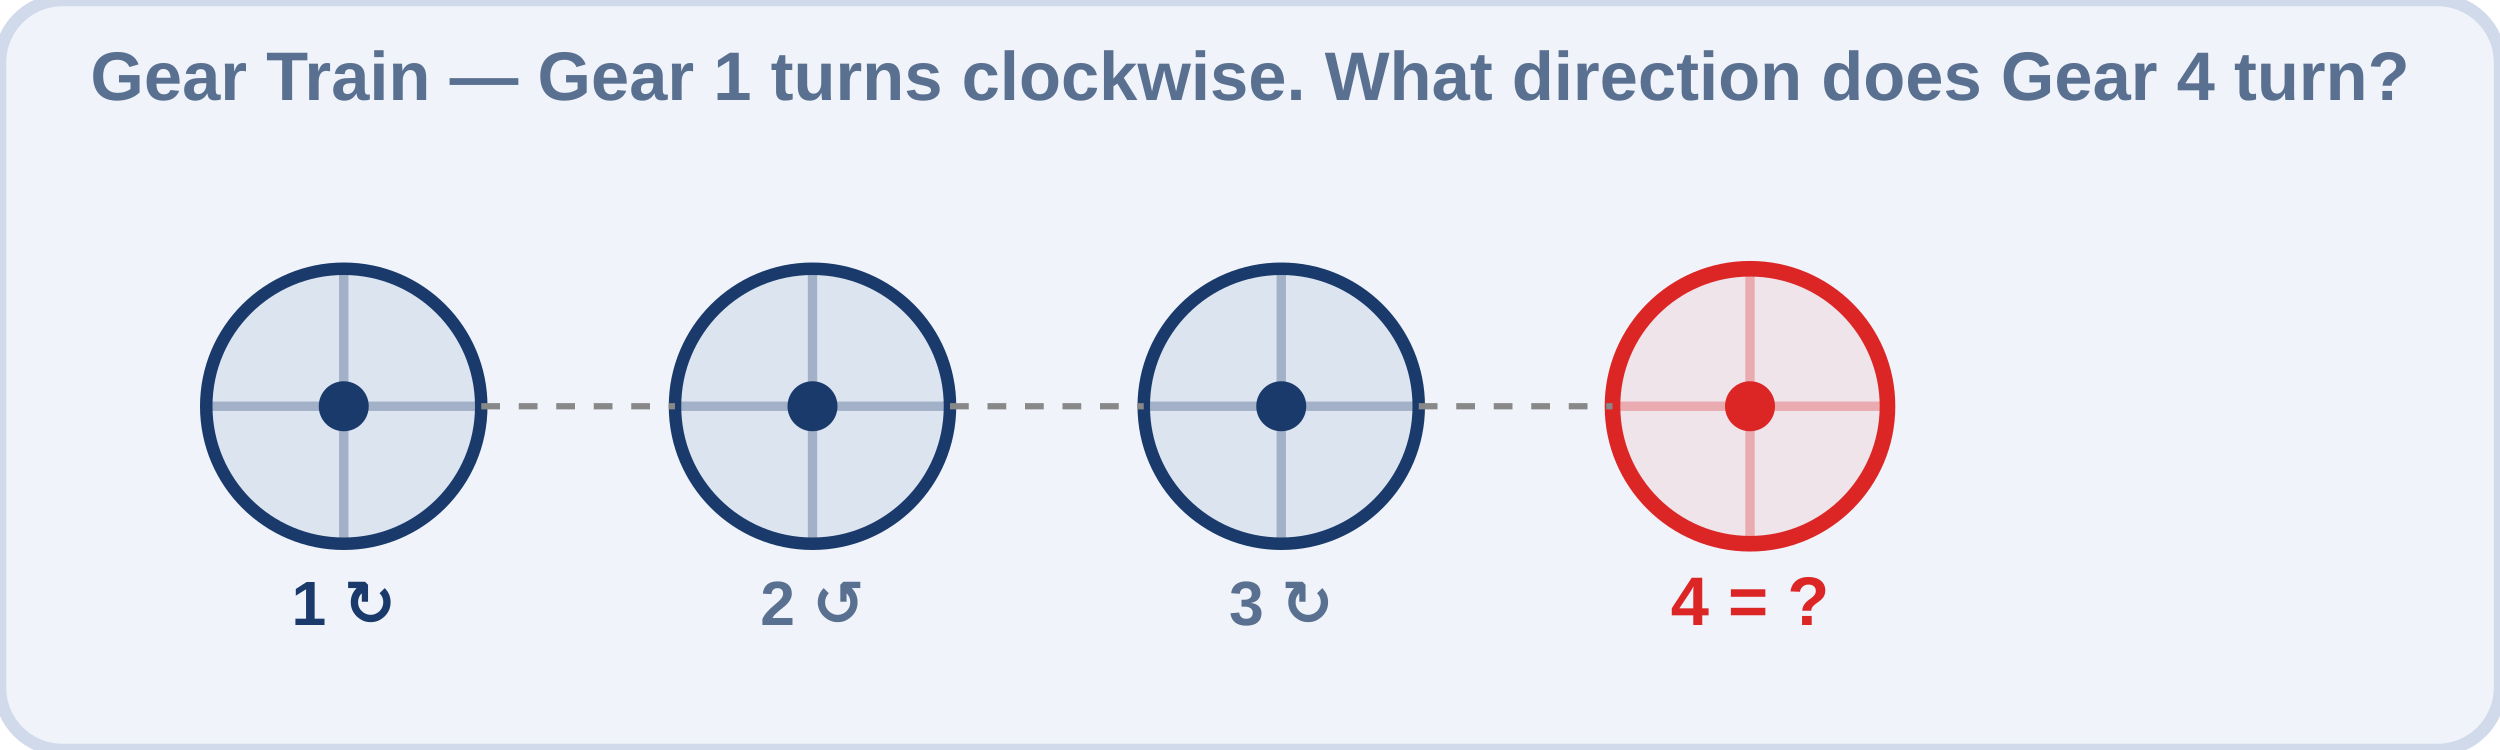
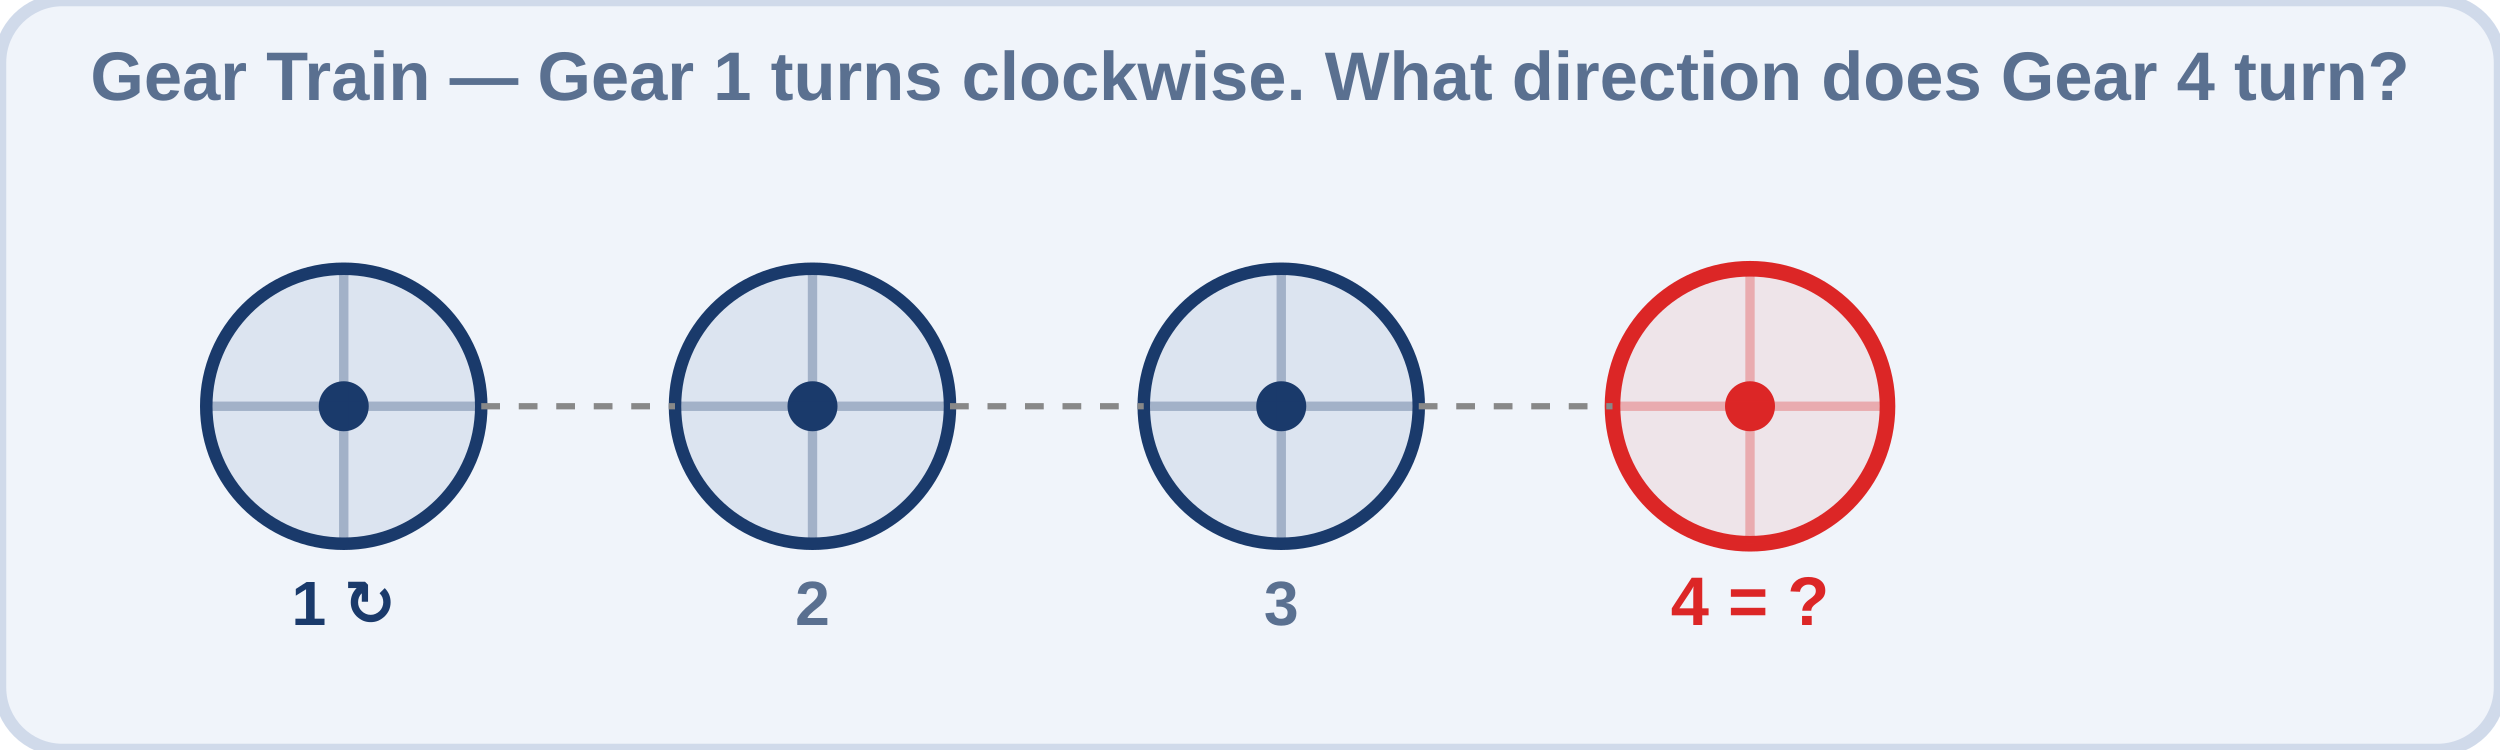
<svg xmlns="http://www.w3.org/2000/svg" width="400" height="120" viewBox="0 0 400 120">
  <style>
    @keyframes spin1{to{transform:rotate(360deg)}}
-     @keyframes spin2{to{transform:rotate(-360deg)}}
-     @keyframes spin3{to{transform:rotate(360deg)}}
-     /* Gear 4 does NOT animate — that's the question */
+     /* Only Gear 1 animates — Gears 2-4 are static so we don't give away the alternating direction pattern */
  </style>
  <rect width="400" height="120" rx="10" fill="#f0f4fa" stroke="#d0daea" stroke-width="2" />
  <text x="200" y="16" text-anchor="middle" font-family="Arial" font-size="11" fill="#5a7090" font-weight="600">Gear Train — Gear 1 turns clockwise. What direction does Gear 4 turn?</text>
  <g style="transform-origin:55px 65px;animation:spin1 3s linear infinite">
    <circle cx="55" cy="65" r="22" fill="#dce4f0" stroke="#1a3a6b" stroke-width="2" />
    <circle cx="55" cy="65" r="4" fill="#1a3a6b" />
    <line x1="55" y1="43" x2="55" y2="87" stroke="#1a3a6b" stroke-width="1.5" opacity=".3" />
    <line x1="33" y1="65" x2="77" y2="65" stroke="#1a3a6b" stroke-width="1.5" opacity=".3" />
  </g>
  <text x="55" y="100" text-anchor="middle" font-family="Arial" font-size="10" font-weight="700" fill="#1a3a6b">1 ↻</text>
-   <g style="transform-origin:130px 65px;animation:spin2 3s linear infinite">
+   <g>
    <circle cx="130" cy="65" r="22" fill="#dce4f0" stroke="#1a3a6b" stroke-width="2" />
    <circle cx="130" cy="65" r="4" fill="#1a3a6b" />
    <line x1="130" y1="43" x2="130" y2="87" stroke="#1a3a6b" stroke-width="1.5" opacity=".3" />
    <line x1="108" y1="65" x2="152" y2="65" stroke="#1a3a6b" stroke-width="1.5" opacity=".3" />
  </g>
-   <text x="130" y="100" text-anchor="middle" font-family="Arial" font-size="10" font-weight="600" fill="#5a7090">2 ↺</text>
-   <g style="transform-origin:205px 65px;animation:spin3 3s linear infinite">
+   <text x="130" y="100" text-anchor="middle" font-family="Arial" font-size="10" font-weight="600" fill="#5a7090">2</text>
+   <g>
    <circle cx="205" cy="65" r="22" fill="#dce4f0" stroke="#1a3a6b" stroke-width="2" />
    <circle cx="205" cy="65" r="4" fill="#1a3a6b" />
    <line x1="205" y1="43" x2="205" y2="87" stroke="#1a3a6b" stroke-width="1.5" opacity=".3" />
    <line x1="183" y1="65" x2="227" y2="65" stroke="#1a3a6b" stroke-width="1.5" opacity=".3" />
  </g>
-   <text x="205" y="100" text-anchor="middle" font-family="Arial" font-size="10" font-weight="600" fill="#5a7090">3 ↻</text>
+   <text x="205" y="100" text-anchor="middle" font-family="Arial" font-size="10" font-weight="600" fill="#5a7090">3</text>
  <g>
    <circle cx="280" cy="65" r="22" fill="rgba(220,38,38,.08)" stroke="#dc2626" stroke-width="2.5" />
    <circle cx="280" cy="65" r="4" fill="#dc2626" />
    <line x1="280" y1="43" x2="280" y2="87" stroke="#dc2626" stroke-width="1.5" opacity=".3" />
    <line x1="258" y1="65" x2="302" y2="65" stroke="#dc2626" stroke-width="1.5" opacity=".3" />
  </g>
  <text x="280" y="100" text-anchor="middle" font-family="Arial" font-size="11" font-weight="700" fill="#dc2626">4 = ?</text>
  <line x1="77" y1="65" x2="108" y2="65" stroke="#888" stroke-width="1" stroke-dasharray="3" />
  <line x1="152" y1="65" x2="183" y2="65" stroke="#888" stroke-width="1" stroke-dasharray="3" />
  <line x1="227" y1="65" x2="258" y2="65" stroke="#888" stroke-width="1" stroke-dasharray="3" />
</svg>
